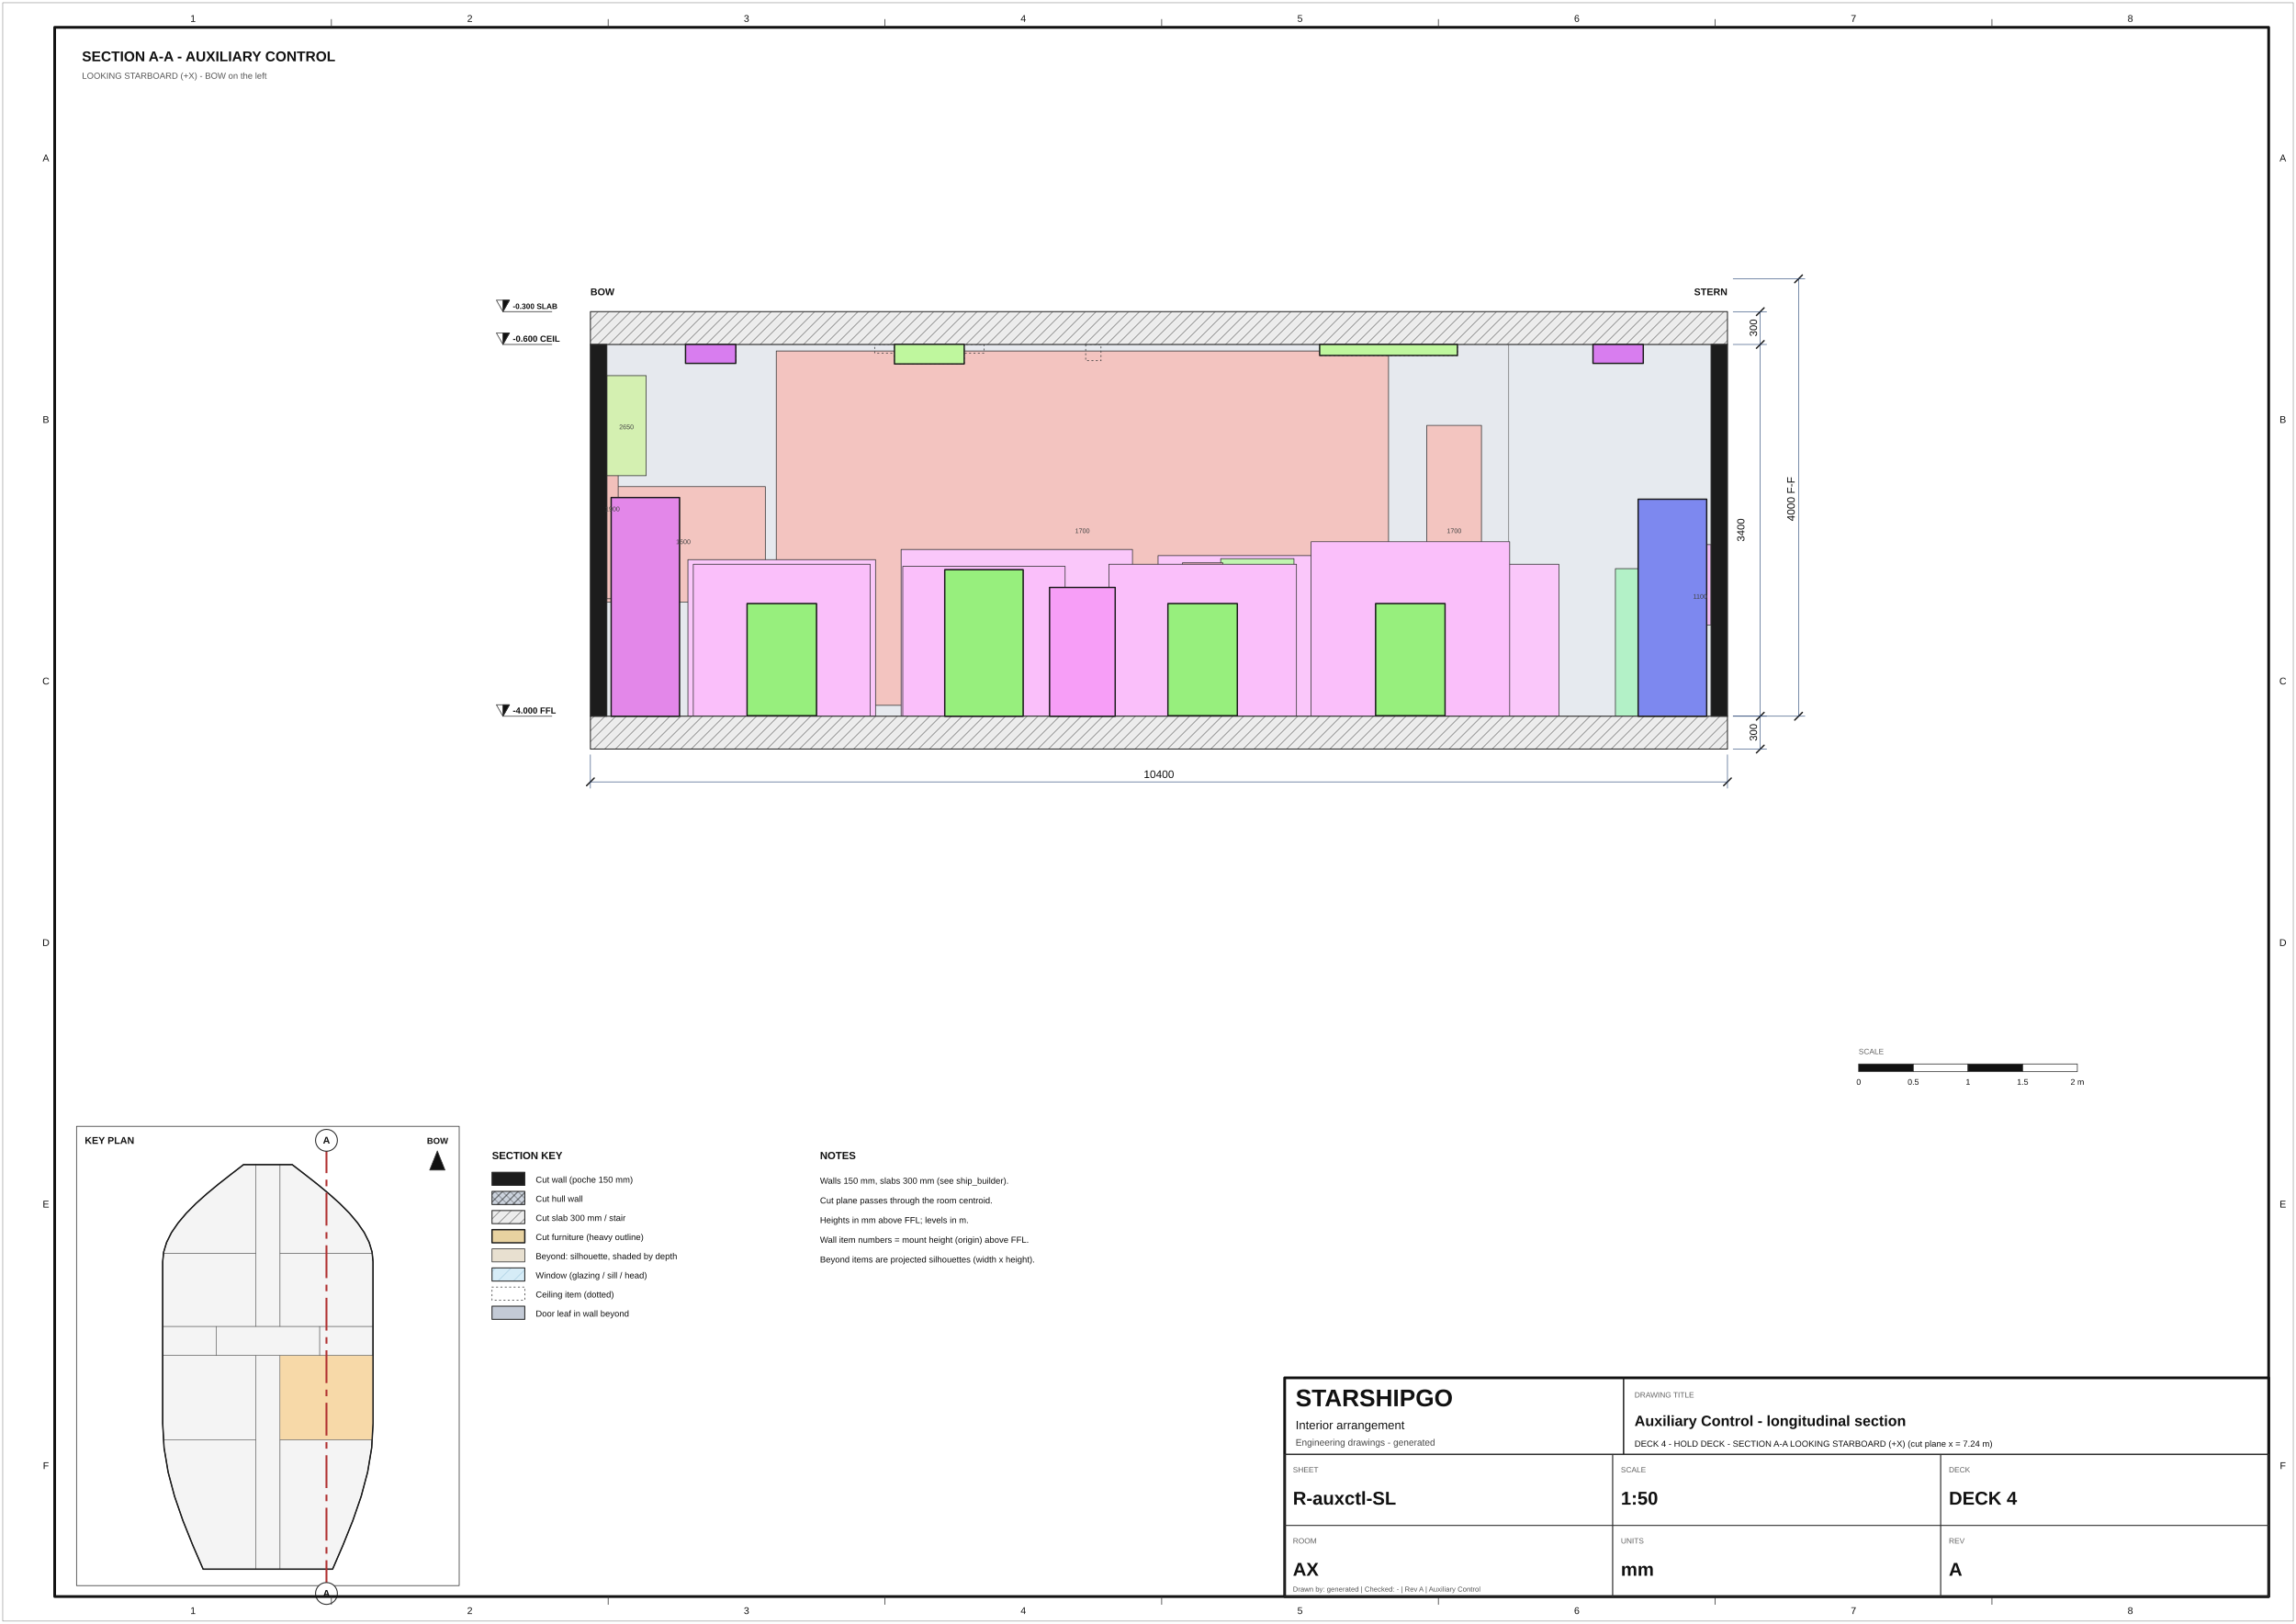
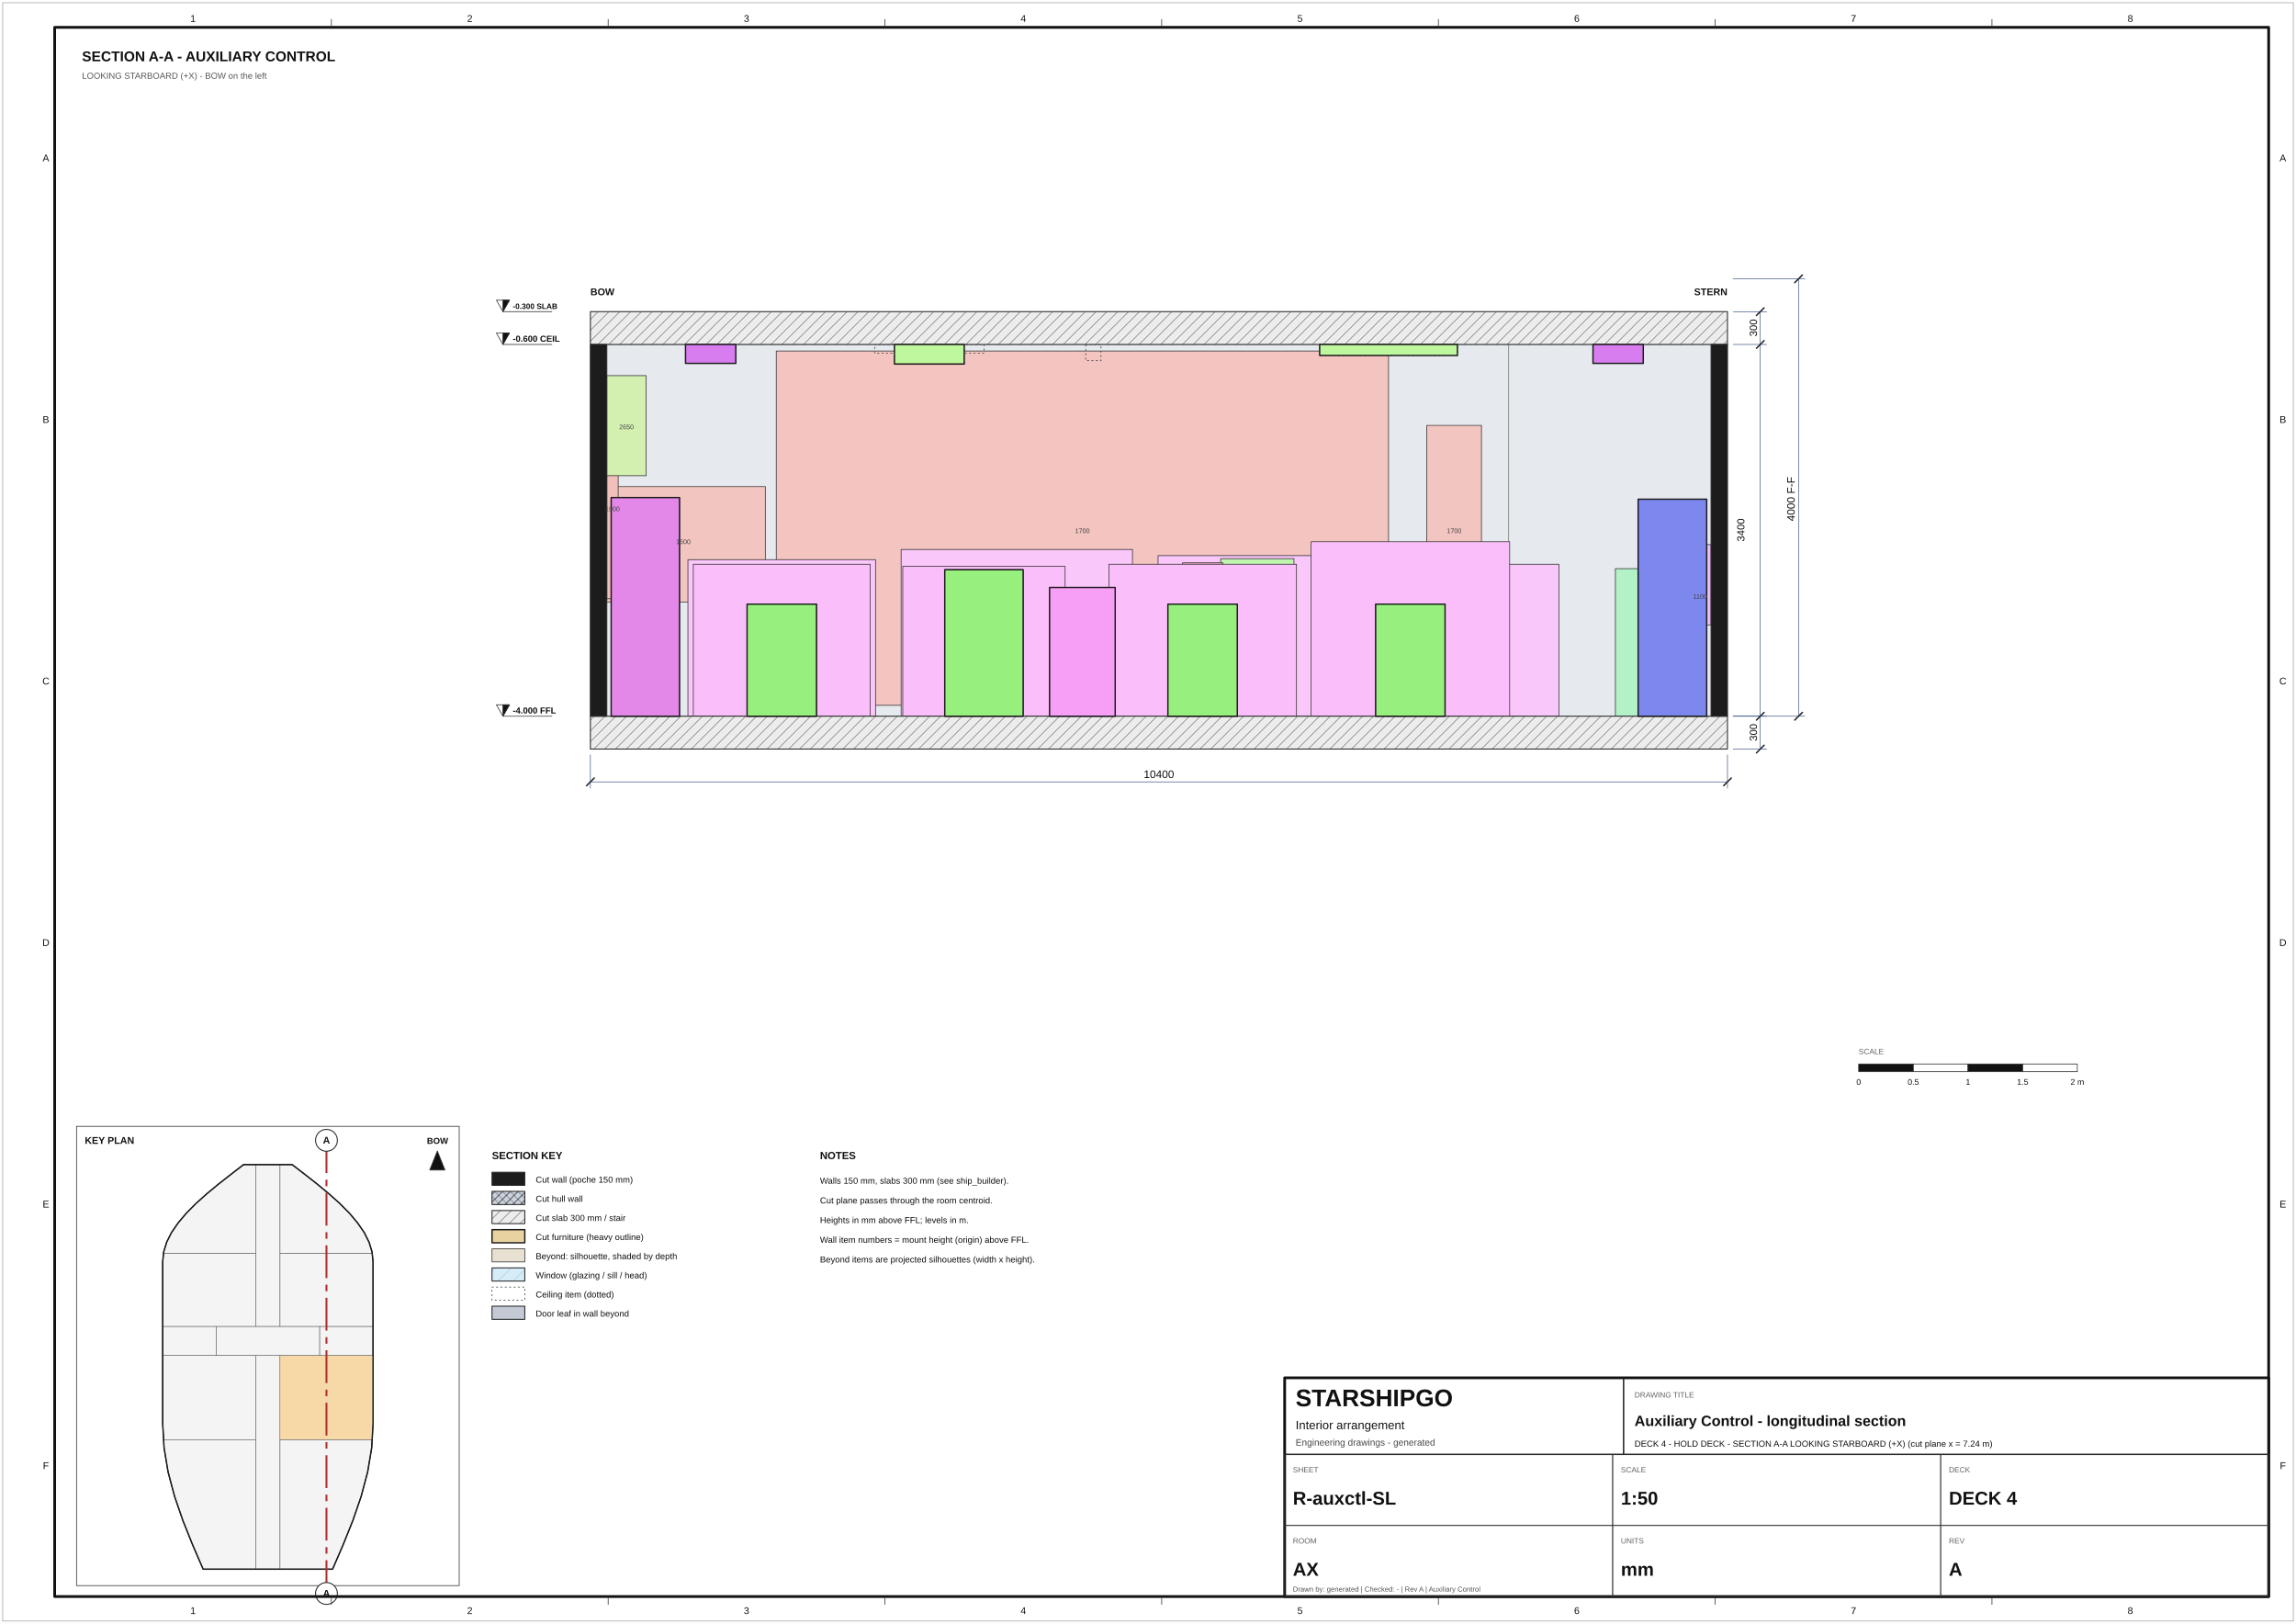
<svg xmlns="http://www.w3.org/2000/svg" width="420mm" height="297mm" viewBox="0 0 420 297">
  <style>
.t{font-family:Arial, Helvetica, 'DejaVu Sans', sans-serif;fill:#111}
.b{font-weight:bold}.i{font-style:italic}
.h{stroke:#111;stroke-width:.5;stroke-linejoin:round;stroke-linecap:round}
.m{stroke:#1a1a1a;stroke-width:.25;stroke-linejoin:round;stroke-linecap:round}
.n{stroke:#2a2a2a;stroke-width:.18;stroke-linejoin:round}
.f{stroke:#333;stroke-width:.13;stroke-linejoin:round}
.x{stroke:#555;stroke-width:.07}
.g{stroke:#9a9a9a;stroke-width:.1}
.gg{stroke:#c4c4c4;stroke-width:.08}
.d{stroke:#1d3c6e;stroke-width:.1}
.dsh{stroke:#222;stroke-width:.18;stroke-dasharray:1.6 .8}
.dot{stroke:#444;stroke-width:.14;stroke-dasharray:.25 .55;stroke-linecap:round}
.hid{stroke:#777;stroke-width:.12;stroke-dasharray:1 .7}
.cl{stroke:#b03030;stroke-width:.12;stroke-dasharray:5 1 1 1}
.cut{stroke:#b03030;stroke-width:.35;stroke-dasharray:6 1.2 1.2 1.2}
.red{stroke:#b03030;stroke-width:.13;stroke-dasharray:1.2 .7}
.none{stroke:none}
.halo{paint-order:stroke;stroke:#fff;stroke-width:.8;stroke-linejoin:round}
</style>
  <defs>
    <pattern id="hSlab" width="1.4" height="1.4" patternUnits="userSpaceOnUse" patternTransform="rotate(45)">
      <rect width="1.4" height="1.4" fill="#ececec" />
      <line x1="0" y1="0" x2="0" y2="1.4" stroke="#222" stroke-width=".13" />
    </pattern>
    <pattern id="hHull" width="1" height="1" patternUnits="userSpaceOnUse" patternTransform="rotate(45)">
      <rect width="1" height="1" fill="#c9d0da" />
      <line x1="0" y1="0" x2="0" y2="1" stroke="#111" stroke-width=".2" />
      <line x1="0" y1="0" x2="1" y2="0" stroke="#111" stroke-width=".1" />
    </pattern>
    <pattern id="hHole" width="1.6" height="1.6" patternUnits="userSpaceOnUse" patternTransform="rotate(-45)">
      <line x1="0" y1="0" x2="0" y2="1.6" stroke="#444" stroke-width=".12" />
    </pattern>
    <pattern id="hZone" width="1.8" height="1.8" patternUnits="userSpaceOnUse" patternTransform="rotate(45)">
      <line x1="0" y1="0" x2="0" y2="1.8" stroke="#d08080" stroke-width=".1" />
    </pattern>
    <pattern id="hPlen" width="1.6" height="1.6" patternUnits="userSpaceOnUse">
      <circle cx=".4" cy=".4" r=".12" fill="#888" />
      <circle cx="1.2" cy="1.2" r=".12" fill="#888" />
    </pattern>
    <pattern id="hGlass" width="2" height="2" patternUnits="userSpaceOnUse" patternTransform="rotate(45)">
      <rect width="2" height="2" fill="#d6ecf7" />
      <line x1="0" y1="0" x2="0" y2="2" stroke="#5a9abb" stroke-width=".08" />
    </pattern>
    <pattern id="hFloor" width="1.2" height="1.2" patternUnits="userSpaceOnUse" patternTransform="rotate(-45)">
      <rect width="1.2" height="1.2" fill="#f2f2f2" />
      <line x1="0" y1="0" x2="0" y2="1.2" stroke="#555" stroke-width=".1" />
    </pattern>
  </defs>
  <rect x="0" y="0" width="420" height="297" fill="#ffffff" />
  <text x="15" y="11.2" font-size="2.6" class="t b">SECTION A-A - AUXILIARY CONTROL</text>
  <text x="15" y="14.4" font-size="1.6" class="t" style="fill:#555">LOOKING STARBOARD (+X)  -  BOW on the left</text>
  <clipPath id="clipA">
    <rect x="107.7" y="56.7" width="208.6" height="80.6" />
  </clipPath>
  <g clip-path="url(#clipA)">
    <polygon points="108,63 276,63 276,131 108,131" class="x" fill="#e6e9ee" />
    <polygon points="276,63 316,63 316,131 276,131" class="x" fill="#e6eaef" />
    <polygon points="110,89 140,89 140,110.1 110,110.1" class="f" fill="#f3c5c0" />
    <polygon points="261,77.8 271,77.8 271,115 261,115" class="f" fill="#f3c5c0" />
    <polygon points="142,64.2 254,64.2 254,129 142,129" class="f" fill="#f3c4c0" />
    <polygon points="309.02,99.6 313,99.6 313,114.3 309.02,114.3" class="f" fill="#efbdf3" />
    <polygon points="111,76 113.08,76 113.08,109.5 111,109.5" class="f" fill="#f2c0bb" />
    <polygon points="138.8,110.44 147.2,110.44 147.2,111 138.8,111" class="f" fill="#f2bacc" />
    <polygon points="265.96,105.6 270.04,105.6 270.04,111 265.96,111" class="f" fill="#f2bacc" />
    <polygon points="226.3,102.54 233.7,102.54 233.7,110.6 226.3,110.6" class="f" fill="#f2bacc" />
    <polygon points="182.6,106.24 189.4,106.24 189.4,111 182.6,111" class="f" fill="#f2bacc" />
    <polygon points="164.84,100.5 207.16,100.5 207.16,131 164.84,131" class="f" fill="#fac7fa" />
    <polygon points="125.84,102.36 160.16,102.36 160.16,131 125.84,131" class="f" fill="#fac7fa" />
    <polygon points="250.84,103.2 285.16,103.2 285.16,131 250.84,131" class="f" fill="#fac7fa" />
    <polygon points="211.84,101.62 248.16,101.62 248.16,131 211.84,131" class="f" fill="#fac7fa" />
    <polygon points="300.6,94.34 312.2,94.34 312.2,131 300.6,131" class="f" fill="#ecf1b7" />
    <polygon points="125.4,63 134.6,63 134.6,66.46 125.4,66.46" class="dot" fill="none" />
    <polygon points="291.4,63 300.6,63 300.6,66.46 291.4,66.46" class="dot" fill="none" />
    <polygon points="198.6,63 201.4,63 201.4,65.96 198.6,65.96" class="dot" fill="none" />
    <polygon points="160,63 180,63 180,64.58 160,64.58" class="dot" fill="none" />
-     <polygon points="179.66,110.4 192.36,110.4 192.36,130.9 179.66,130.9" class="f" fill="#c0f5b0" />
-     <polygon points="136.64,110.4 149.34,110.4 149.34,130.9 136.64,130.9" class="f" fill="#c0f5b0" />
-     <polygon points="261.64,110.4 274.34,110.4 274.34,130.9 261.64,130.9" class="f" fill="#c0f5b0" />
+     <polygon points="179.66,110.5 192.36,110.5 192.36,131 179.66,131" class="f" fill="#c0f5b0" />
+     <polygon points="136.64,110.5 149.34,110.5 149.34,131 136.64,131" class="f" fill="#c0f5b0" />
+     <polygon points="261.64,110.5 274.34,110.5 274.34,131 261.64,131" class="f" fill="#c0f5b0" />
    <polygon points="252.4,63 255.6,63 255.6,64.3 252.4,64.3" class="dot" fill="none" />
    <polygon points="223.3,102.18 236.7,102.18 236.7,131 223.3,131" class="f" fill="#c0f5b0" />
    <polygon points="295.5,104 312.2,104 312.2,131 295.5,131" class="f" fill="#b3f1c7" />
    <polygon points="111.8,96.94 123.8,96.94 123.8,131 111.8,131" class="f" fill="#d4f0b1" />
    <polygon points="111,68.7 118.2,68.7 118.2,87 111,87" class="f" fill="#d4f0b1" />
    <polygon points="138.8,110.44 147.2,110.44 147.2,111 138.8,111" class="f" fill="#f0b1c4" />
    <polygon points="255.96,105.6 260.04,105.6 260.04,111 255.96,111" class="f" fill="#f0b1c4" />
    <polygon points="216.3,102.94 223.7,102.94 223.7,111 216.3,111" class="f" fill="#f0b0c4" />
    <polygon points="176.6,106.64 183.4,106.64 183.4,111.4 176.6,111.4" class="f" fill="#f0b0c4" />
    <polygon points="165.14,103.58 194.84,103.58 194.84,131 165.14,131" class="f" fill="#fabffa" />
    <polygon points="239.84,99.08 276.16,99.08 276.16,131 239.84,131" class="f" fill="#fabffa" />
    <polygon points="126.82,103.2 159.18,103.2 159.18,131 126.82,131" class="f" fill="#fabffa" />
    <polygon points="202.84,103.2 237.16,103.2 237.16,131 202.84,131" class="f" fill="#fabffa" />
    <polygon points="125.4,63 134.6,63 134.6,66.46 125.4,66.46" class="dot" fill="none" />
    <polygon points="291.4,63 300.6,63 300.6,66.46 291.4,66.46" class="dot" fill="none" />
    <polygon points="299.66,91.3 312.2,91.3 312.2,131 299.66,131" class="f" fill="#a8aff4" />
-     <polygon points="111.8,93 122.1,93 122.1,131 111.8,131" class="f" fill="#d2f0ad" />
-     <polygon points="163.62,62.98 176.38,62.98 176.38,66.56 163.62,66.56" class="dot" fill="none" />
+     <polygon points="111.8,92.94 122.16,92.94 122.16,131 111.8,131" class="f" fill="#d2f0ad" />
+     <polygon points="163.62,63 176.38,63 176.38,66.58 163.62,66.58" class="dot" fill="none" />
    <polygon points="241.4,63 266.6,63 266.6,65.02 241.4,65.02" class="dot" fill="none" />
-     <polygon points="136.66,110.4 149.36,110.4 149.36,130.9 136.66,130.9" class="f" fill="#b8f4a6" />
+     <polygon points="136.66,110.5 149.36,110.5 149.36,131 136.66,131" class="f" fill="#b8f4a6" />
    <polygon points="172.82,104.2 187.16,104.2 187.16,131 172.82,131" class="f" fill="#b8f4a6" />
-     <polygon points="213.64,110.4 226.34,110.4 226.34,130.9 213.64,130.9" class="f" fill="#b8f4a6" />
-     <polygon points="251.64,110.4 264.34,110.4 264.34,130.9 251.64,130.9" class="f" fill="#b8f4a6" />
+     <polygon points="213.64,110.5 226.34,110.5 226.34,131 213.64,131" class="f" fill="#b8f4a6" />
+     <polygon points="251.64,110.5 264.34,110.5 264.34,131 251.64,131" class="f" fill="#b8f4a6" />
    <polygon points="192,107.44 204,107.44 204,131 192,131" class="f" fill="#f9bcf9" />
    <polygon points="111.8,91 124.3,91 124.3,131 111.8,131" class="f" fill="#ecadf0" />
    <polygon points="299.66,91.3 312.2,91.3 312.2,131 299.66,131" class="f" fill="#a6adf4" />
    <polygon points="125.4,63 134.6,63 134.6,66.46 125.4,66.46" class="dot" fill="none" />
    <polygon points="291.4,63 300.6,63 300.6,66.46 291.4,66.46" class="dot" fill="none" />
    <polygon points="108,131 316,131 316,137 108,137" class="n" fill="url(#hSlab)" />
    <polygon points="108,57 316,57 316,63 108,63" class="n" fill="url(#hSlab)" />
    <polygon points="108,63 111,63 111,131 108,131" class="n" fill="#1c1c1c" />
    <polygon points="313,63 316,63 316,131 313,131" class="n" fill="#1c1c1c" />
+     <polygon points="136.66,110.5 149.36,110.5 149.36,131 136.66,131" class="m" fill="#97ef7d" />
    <polygon points="172.82,104.2 187.16,104.2 187.16,131 172.82,131" class="m" fill="#97ef7d" />
+     <polygon points="213.64,110.5 226.34,110.5 226.34,131 213.64,131" class="m" fill="#97ef7d" />
+     <polygon points="251.64,110.5 264.34,110.5 264.34,131 251.64,131" class="m" fill="#97ef7d" />
    <polygon points="192,107.44 204,107.44 204,131 192,131" class="m" fill="#f79ef7" />
    <polygon points="111.8,91 124.3,91 124.3,131 111.8,131" class="m" fill="#e387e9" />
    <polygon points="299.66,91.3 312.2,91.3 312.2,131 299.66,131" class="m" fill="#7d88ef" />
-     <polygon points="136.66,110.4 149.36,110.4 149.36,130.9 136.66,130.9" class="m" fill="#97ef7d" />
-     <polygon points="213.64,110.4 226.34,110.4 226.34,130.9 213.64,130.9" class="m" fill="#97ef7d" />
-     <polygon points="251.64,110.4 264.34,110.4 264.34,130.9 251.64,130.9" class="m" fill="#97ef7d" />
-     <polygon points="163.62,62.98 176.38,62.98 176.38,66.56 163.62,66.56" class="m" fill="#bff79e" />
+     <polygon points="163.62,63 176.38,63 176.38,66.58 163.62,66.58" class="m" fill="#bff79e" />
    <polygon points="125.4,63 134.6,63 134.6,66.46 125.4,66.46" class="m" fill="#d87def" />
    <polygon points="291.4,63 300.6,63 300.6,66.46 291.4,66.46" class="m" fill="#d87def" />
    <polygon points="241.4,63 266.6,63 266.6,65.02 241.4,65.02" class="m" fill="#bff79e" />
  </g>
  <text x="198" y="97.5" font-size="1.2" class="t" text-anchor="middle" style="fill:#444">1700</text>
  <text x="125" y="99.5" font-size="1.2" class="t" text-anchor="middle" style="fill:#444">1600</text>
  <text x="266" y="97.5" font-size="1.2" class="t" text-anchor="middle" style="fill:#444">1700</text>
  <text x="114.6" y="78.5" font-size="1.2" class="t" text-anchor="middle" style="fill:#444">2650</text>
  <text x="112.04" y="93.5" font-size="1.2" class="t" text-anchor="middle" style="fill:#444">1900</text>
  <text x="311.01" y="109.5" font-size="1.2" class="t" text-anchor="middle" style="fill:#444">1100</text>
  <text x="108" y="54" font-size="1.8" class="t b">BOW</text>
  <text x="316" y="54" font-size="1.8" class="t b" text-anchor="end">STERN</text>
  <line x1="322" y1="137" x2="322" y2="57" class="d" />
  <line x1="321.3" y1="137.7" x2="322.7" y2="136.3" class="m" />
  <line x1="317" y1="137" x2="323.2" y2="137" class="d" />
  <line x1="321.3" y1="131.7" x2="322.7" y2="130.3" class="m" />
  <line x1="317" y1="131" x2="323.2" y2="131" class="d" />
  <line x1="321.3" y1="63.7" x2="322.7" y2="62.3" class="m" />
  <line x1="317" y1="63" x2="323.2" y2="63" class="d" />
  <line x1="321.3" y1="57.7" x2="322.7" y2="56.3" class="m" />
  <line x1="317" y1="57" x2="323.2" y2="57" class="d" />
  <text x="321.4" y="135.54" font-size="1.9" class="t" transform="rotate(-90 321.4 135.54)">300</text>
  <text x="319.1" y="99.05" font-size="1.9" class="t" transform="rotate(-90 319.1 99.05)">3400</text>
  <text x="321.4" y="61.54" font-size="1.9" class="t" transform="rotate(-90 321.4 61.54)">300</text>
  <line x1="329" y1="51" x2="329" y2="131" class="d" />
  <line x1="328.3" y1="51.7" x2="329.7" y2="50.3" class="m" />
  <line x1="328.3" y1="131.7" x2="329.7" y2="130.3" class="m" />
  <line x1="317" y1="51" x2="330.2" y2="51" class="d" />
  <line x1="317" y1="131" x2="330.2" y2="131" class="d" />
  <text x="328.3" y="95.32" font-size="2" class="t" transform="rotate(-90 328.3 95.32)">4000 F-F</text>
  <line x1="92" y1="131" x2="101" y2="131" class="f" />
  <polygon points="92,131 90.8,128.9 93.2,128.9" class="f" fill="#fff" />
  <polygon points="92,131 93.2,128.9 92,128.9" class="f" fill="#111" />
  <text x="93.8" y="130.5" font-size="1.6" class="t b">-4.000 FFL</text>
  <line x1="92" y1="63" x2="101" y2="63" class="f" />
  <polygon points="92,63 90.8,60.9 93.2,60.9" class="f" fill="#fff" />
  <polygon points="92,63 93.2,60.9 92,60.9" class="f" fill="#111" />
  <text x="93.8" y="62.5" font-size="1.6" class="t b">-0.600 CEIL</text>
  <line x1="92" y1="57" x2="101" y2="57" class="f" />
  <polygon points="92,57 90.8,54.9 93.2,54.9" class="f" fill="#fff" />
  <polygon points="92,57 93.2,54.9 92,54.9" class="f" fill="#111" />
  <text x="93.8" y="56.5" font-size="1.4" class="t b">-0.300 SLAB</text>
  <line x1="108" y1="143" x2="316" y2="143" class="d" />
  <line x1="107.3" y1="143.7" x2="108.7" y2="142.3" class="m" />
  <line x1="315.3" y1="143.7" x2="316.7" y2="142.3" class="m" />
  <line x1="108" y1="138" x2="108" y2="144.2" class="d" />
  <line x1="316" y1="138" x2="316" y2="144.2" class="d" />
  <text x="212" y="142.3" font-size="2" class="t" text-anchor="middle">10400</text>
  <text x="340" y="192.8" font-size="1.4" class="t" style="fill:#666">SCALE</text>
  <rect x="340" y="194.6" width="10" height="1.4" class="f" fill="#111" />
  <rect x="350" y="194.6" width="10" height="1.4" class="f" fill="#fff" />
  <rect x="360" y="194.6" width="10" height="1.4" class="f" fill="#111" />
  <rect x="370" y="194.6" width="10" height="1.4" class="f" fill="#fff" />
  <text x="340" y="198.4" font-size="1.5" class="t" text-anchor="middle">0</text>
  <text x="350" y="198.4" font-size="1.5" class="t" text-anchor="middle">0.5</text>
  <text x="360" y="198.4" font-size="1.5" class="t" text-anchor="middle">1</text>
  <text x="370" y="198.4" font-size="1.5" class="t" text-anchor="middle">1.5</text>
  <text x="380" y="198.4" font-size="1.5" class="t" text-anchor="middle">2 m</text>
  <rect x="14" y="206" width="70" height="84" class="f" fill="none" />
  <text x="15.5" y="209.2" font-size="1.8" class="t b">KEY PLAN</text>
  <polygon points="53.44,213 55.75,214.78 58.01,216.55 60.16,218.33 62.14,220.1 63.91,221.88 65.41,223.66 66.63,225.43 67.52,227.21 68.06,228.98 68.24,230.76 68.24,260.36 67.99,264.8 67.25,269.24 66.07,273.68 64.54,278.12 62.76,282.56 60.84,287 37.16,287 35.24,282.56 33.46,278.12 31.93,273.68 30.75,269.24 30.01,264.8 29.76,260.36 29.76,230.76 29.94,228.98 30.48,227.21 31.37,225.43 32.59,223.66 34.09,221.88 35.86,220.1 37.84,218.33 39.99,216.55 42.25,214.78 44.56,213" class="n" fill="#f4f4f4" />
  <polygon points="46.78,213 51.22,213 51.22,242.6 46.78,242.6" class="x" fill="none" />
  <polygon points="46.78,247.93 51.22,247.93 51.22,287 46.78,287" class="x" fill="none" />
  <polygon points="39.53,242.6 58.47,242.6 58.47,247.93 39.53,247.93" class="x" fill="none" />
  <polygon points="29.76,242.6 39.53,242.6 39.53,247.93 29.76,247.93" class="x" fill="none" />
  <polygon points="58.47,242.6 68.24,242.6 68.24,247.93 58.47,247.93" class="x" fill="none" />
  <polygon points="29.94,228.98 30.48,227.21 31.37,225.43 32.59,223.66 34.09,221.88 35.86,220.1 37.84,218.33 39.99,216.55 42.25,214.78 44.56,213 46.78,213 46.78,229.28 29.91,229.28" class="x" fill="none" />
  <polygon points="29.76,230.76 29.91,229.28 46.78,229.28 46.78,242.6 29.76,242.6" class="x" fill="none" />
  <polygon points="51.22,213 53.44,213 55.75,214.78 58.01,216.55 60.16,218.33 62.14,220.1 63.91,221.88 65.41,223.66 66.63,225.43 67.52,227.21 68.06,228.98 68.09,229.28 51.22,229.28" class="x" fill="none" />
  <polygon points="51.22,229.28 68.09,229.28 68.24,230.76 68.24,242.6 51.22,242.6" class="x" fill="none" />
  <polygon points="29.76,260.36 29.76,247.93 46.78,247.93 46.78,263.32 29.93,263.32" class="x" fill="none" />
  <polygon points="51.22,247.93 68.24,247.93 68.24,260.36 68.07,263.32 51.22,263.32" class="x" fill="#f7d9a8" />
  <polygon points="35.24,282.56 33.46,278.12 31.93,273.68 30.75,269.24 30.01,264.8 29.93,263.32 46.78,263.32 46.78,287 37.16,287" class="x" fill="none" />
  <polygon points="51.22,263.32 68.07,263.32 67.99,264.8 67.25,269.24 66.07,273.68 64.54,278.12 62.76,282.56 60.84,287 51.22,287" class="x" fill="none" />
  <polygon points="53.44,213 55.75,214.78 58.01,216.55 60.16,218.33 62.14,220.1 63.91,221.88 65.41,223.66 66.63,225.43 67.52,227.21 68.06,228.98 68.24,230.76 68.24,260.36 67.99,264.8 67.25,269.24 66.07,273.68 64.54,278.12 62.76,282.56 60.84,287 37.16,287 35.24,282.56 33.46,278.12 31.93,273.68 30.75,269.24 30.01,264.8 29.76,260.36 29.76,230.76 29.94,228.98 30.48,227.21 31.37,225.43 32.59,223.66 34.09,221.88 35.86,220.1 37.84,218.33 39.99,216.55 42.25,214.78 44.56,213" class="m" fill="none" />
  <line x1="59.72" y1="208.56" x2="59.72" y2="291.44" class="cut" />
  <circle cx="59.72" cy="208.56" r="2" class="n" fill="#fff" />
  <text x="59.72" y="209.16" font-size="1.8" class="t b" text-anchor="middle">A</text>
  <circle cx="59.72" cy="291.44" r="2" class="n" fill="#fff" />
  <text x="59.72" y="292.04" font-size="1.8" class="t b" text-anchor="middle">A</text>
  <text x="82" y="209.2" font-size="1.6" class="t b" text-anchor="end">BOW</text>
  <polygon points="80,210.5 81.4,214 78.6,214" class="f" fill="#111" />
  <text x="90" y="212" font-size="1.9" class="t b">SECTION KEY</text>
  <rect x="90" y="214.4" width="6" height="2.4" class="n" fill="#1c1c1c" />
  <text x="98" y="216.3" font-size="1.6" class="t">Cut wall (poche 150 mm)</text>
  <rect x="90" y="217.9" width="6" height="2.4" class="n" fill="url(#hHull)" />
  <text x="98" y="219.8" font-size="1.6" class="t">Cut hull wall</text>
  <rect x="90" y="221.4" width="6" height="2.4" class="n" fill="url(#hSlab)" />
  <text x="98" y="223.3" font-size="1.6" class="t">Cut slab 300 mm / stair</text>
  <rect x="90" y="224.9" width="6" height="2.4" class="m" fill="#e8d2a0" />
  <text x="98" y="226.8" font-size="1.6" class="t">Cut furniture (heavy outline)</text>
  <rect x="90" y="228.4" width="6" height="2.4" class="f" fill="#e8e0d0" />
  <text x="98" y="230.3" font-size="1.6" class="t">Beyond: silhouette, shaded by depth</text>
  <rect x="90" y="231.9" width="6" height="2.4" class="n" fill="url(#hGlass)" />
  <text x="98" y="233.8" font-size="1.6" class="t">Window (glazing / sill / head)</text>
  <rect x="90" y="235.4" width="6" height="2.4" class="dot" fill="none" />
  <text x="98" y="237.3" font-size="1.6" class="t">Ceiling item (dotted)</text>
  <rect x="90" y="238.9" width="6" height="2.4" class="n" fill="#c3cad6" />
  <text x="98" y="240.8" font-size="1.6" class="t">Door leaf in wall beyond</text>
  <text x="150" y="212" font-size="1.9" class="t b">NOTES</text>
  <text x="150" y="216.5" font-size="1.6" class="t">Walls 150 mm, slabs 300 mm (see ship_builder).</text>
  <text x="150" y="220.1" font-size="1.6" class="t">Cut plane passes through the room centroid.</text>
  <text x="150" y="223.7" font-size="1.6" class="t">Heights in mm above FFL; levels in m.</text>
  <text x="150" y="227.3" font-size="1.6" class="t">Wall item numbers = mount height (origin) above FFL.</text>
  <text x="150" y="230.9" font-size="1.6" class="t">Beyond items are projected silhouettes (width x height).</text>
  <rect x="0.5" y="0.5" width="419" height="296" class="x" fill="none" />
  <rect x="10" y="5" width="405" height="287" class="h" fill="none" />
  <text x="35.31" y="4" font-size="1.8" class="t" text-anchor="middle">1</text>
  <text x="35.31" y="295.2" font-size="1.8" class="t" text-anchor="middle">1</text>
  <text x="85.94" y="4" font-size="1.8" class="t" text-anchor="middle">2</text>
  <text x="85.94" y="295.2" font-size="1.8" class="t" text-anchor="middle">2</text>
  <line x1="60.62" y1="3.5" x2="60.62" y2="5" class="f" />
  <line x1="60.62" y1="292" x2="60.62" y2="293.5" class="f" />
  <text x="136.56" y="4" font-size="1.8" class="t" text-anchor="middle">3</text>
  <text x="136.56" y="295.2" font-size="1.8" class="t" text-anchor="middle">3</text>
  <line x1="111.25" y1="3.5" x2="111.25" y2="5" class="f" />
  <line x1="111.25" y1="292" x2="111.25" y2="293.5" class="f" />
  <text x="187.19" y="4" font-size="1.8" class="t" text-anchor="middle">4</text>
  <text x="187.19" y="295.2" font-size="1.8" class="t" text-anchor="middle">4</text>
  <line x1="161.88" y1="3.5" x2="161.88" y2="5" class="f" />
  <line x1="161.88" y1="292" x2="161.88" y2="293.5" class="f" />
  <text x="237.81" y="4" font-size="1.8" class="t" text-anchor="middle">5</text>
  <text x="237.81" y="295.2" font-size="1.8" class="t" text-anchor="middle">5</text>
  <line x1="212.5" y1="3.5" x2="212.5" y2="5" class="f" />
  <line x1="212.5" y1="292" x2="212.5" y2="293.5" class="f" />
  <text x="288.44" y="4" font-size="1.8" class="t" text-anchor="middle">6</text>
  <text x="288.44" y="295.2" font-size="1.8" class="t" text-anchor="middle">6</text>
  <line x1="263.12" y1="3.5" x2="263.12" y2="5" class="f" />
  <line x1="263.12" y1="292" x2="263.12" y2="293.5" class="f" />
  <text x="339.06" y="4" font-size="1.8" class="t" text-anchor="middle">7</text>
  <text x="339.06" y="295.2" font-size="1.8" class="t" text-anchor="middle">7</text>
  <line x1="313.75" y1="3.5" x2="313.75" y2="5" class="f" />
  <line x1="313.75" y1="292" x2="313.75" y2="293.5" class="f" />
  <text x="389.69" y="4" font-size="1.8" class="t" text-anchor="middle">8</text>
  <text x="389.69" y="295.2" font-size="1.8" class="t" text-anchor="middle">8</text>
  <line x1="364.38" y1="3.5" x2="364.38" y2="5" class="f" />
  <line x1="364.38" y1="292" x2="364.38" y2="293.5" class="f" />
  <text x="8.4" y="29.52" font-size="1.8" class="t" text-anchor="middle">A</text>
  <text x="417.6" y="29.52" font-size="1.8" class="t" text-anchor="middle">A</text>
  <text x="8.4" y="77.35" font-size="1.8" class="t" text-anchor="middle">B</text>
  <text x="417.6" y="77.35" font-size="1.8" class="t" text-anchor="middle">B</text>
  <text x="8.4" y="125.18" font-size="1.8" class="t" text-anchor="middle">C</text>
  <text x="417.6" y="125.18" font-size="1.8" class="t" text-anchor="middle">C</text>
  <text x="8.4" y="173.02" font-size="1.8" class="t" text-anchor="middle">D</text>
  <text x="417.6" y="173.02" font-size="1.8" class="t" text-anchor="middle">D</text>
  <text x="8.4" y="220.85" font-size="1.8" class="t" text-anchor="middle">E</text>
  <text x="417.6" y="220.85" font-size="1.8" class="t" text-anchor="middle">E</text>
  <text x="8.4" y="268.68" font-size="1.8" class="t" text-anchor="middle">F</text>
  <text x="417.6" y="268.68" font-size="1.8" class="t" text-anchor="middle">F</text>
  <rect x="235" y="252" width="180" height="40" class="h" fill="#ffffff" />
  <line x1="235" y1="266" x2="415" y2="266" class="m" />
  <line x1="297" y1="252" x2="297" y2="266" class="m" />
  <text x="237" y="257.2" font-size="4.4" class="t b">STARSHIPGO</text>
  <text x="237" y="261.4" font-size="2.2" class="t">Interior arrangement</text>
  <text x="237" y="264.4" font-size="1.7" class="t" style="fill:#444">Engineering drawings - generated</text>
  <text x="299" y="255.6" font-size="1.4" class="t" style="fill:#666">DRAWING TITLE</text>
  <text x="299" y="260.8" font-size="2.7" class="t b">Auxiliary Control - longitudinal section</text>
  <text x="299" y="264.6" font-size="1.6" class="t">DECK 4 - HOLD DECK  -  SECTION A-A LOOKING STARBOARD (+X)  (cut plane x = 7.24 m)</text>
  <rect x="235" y="266" width="60" height="13" class="f" fill="none" />
  <text x="236.5" y="269.3" font-size="1.4" class="t" style="fill:#666">SHEET</text>
  <text x="236.5" y="275.2" font-size="3.4" class="t b">R-auxctl-SL</text>
  <rect x="295" y="266" width="60" height="13" class="f" fill="none" />
  <text x="296.5" y="269.3" font-size="1.4" class="t" style="fill:#666">SCALE</text>
  <text x="296.5" y="275.2" font-size="3.4" class="t b">1:50</text>
  <rect x="355" y="266" width="60" height="13" class="f" fill="none" />
  <text x="356.5" y="269.3" font-size="1.4" class="t" style="fill:#666">DECK</text>
  <text x="356.5" y="275.2" font-size="3.4" class="t b">DECK 4</text>
  <rect x="235" y="279" width="60" height="13" class="f" fill="none" />
  <text x="236.5" y="282.3" font-size="1.4" class="t" style="fill:#666">ROOM</text>
  <text x="236.5" y="288.2" font-size="3.4" class="t b">AX</text>
  <rect x="295" y="279" width="60" height="13" class="f" fill="none" />
  <text x="296.5" y="282.3" font-size="1.4" class="t" style="fill:#666">UNITS</text>
  <text x="296.5" y="288.2" font-size="3.4" class="t b">mm</text>
  <rect x="355" y="279" width="60" height="13" class="f" fill="none" />
  <text x="356.5" y="282.3" font-size="1.4" class="t" style="fill:#666">REV</text>
  <text x="356.5" y="288.2" font-size="3.4" class="t b">A</text>
  <text x="236.5" y="291.1" font-size="1.3" class="t" style="fill:#555">Drawn by: generated   |   Checked: -   |   Rev A   |   Auxiliary Control</text>
</svg>
